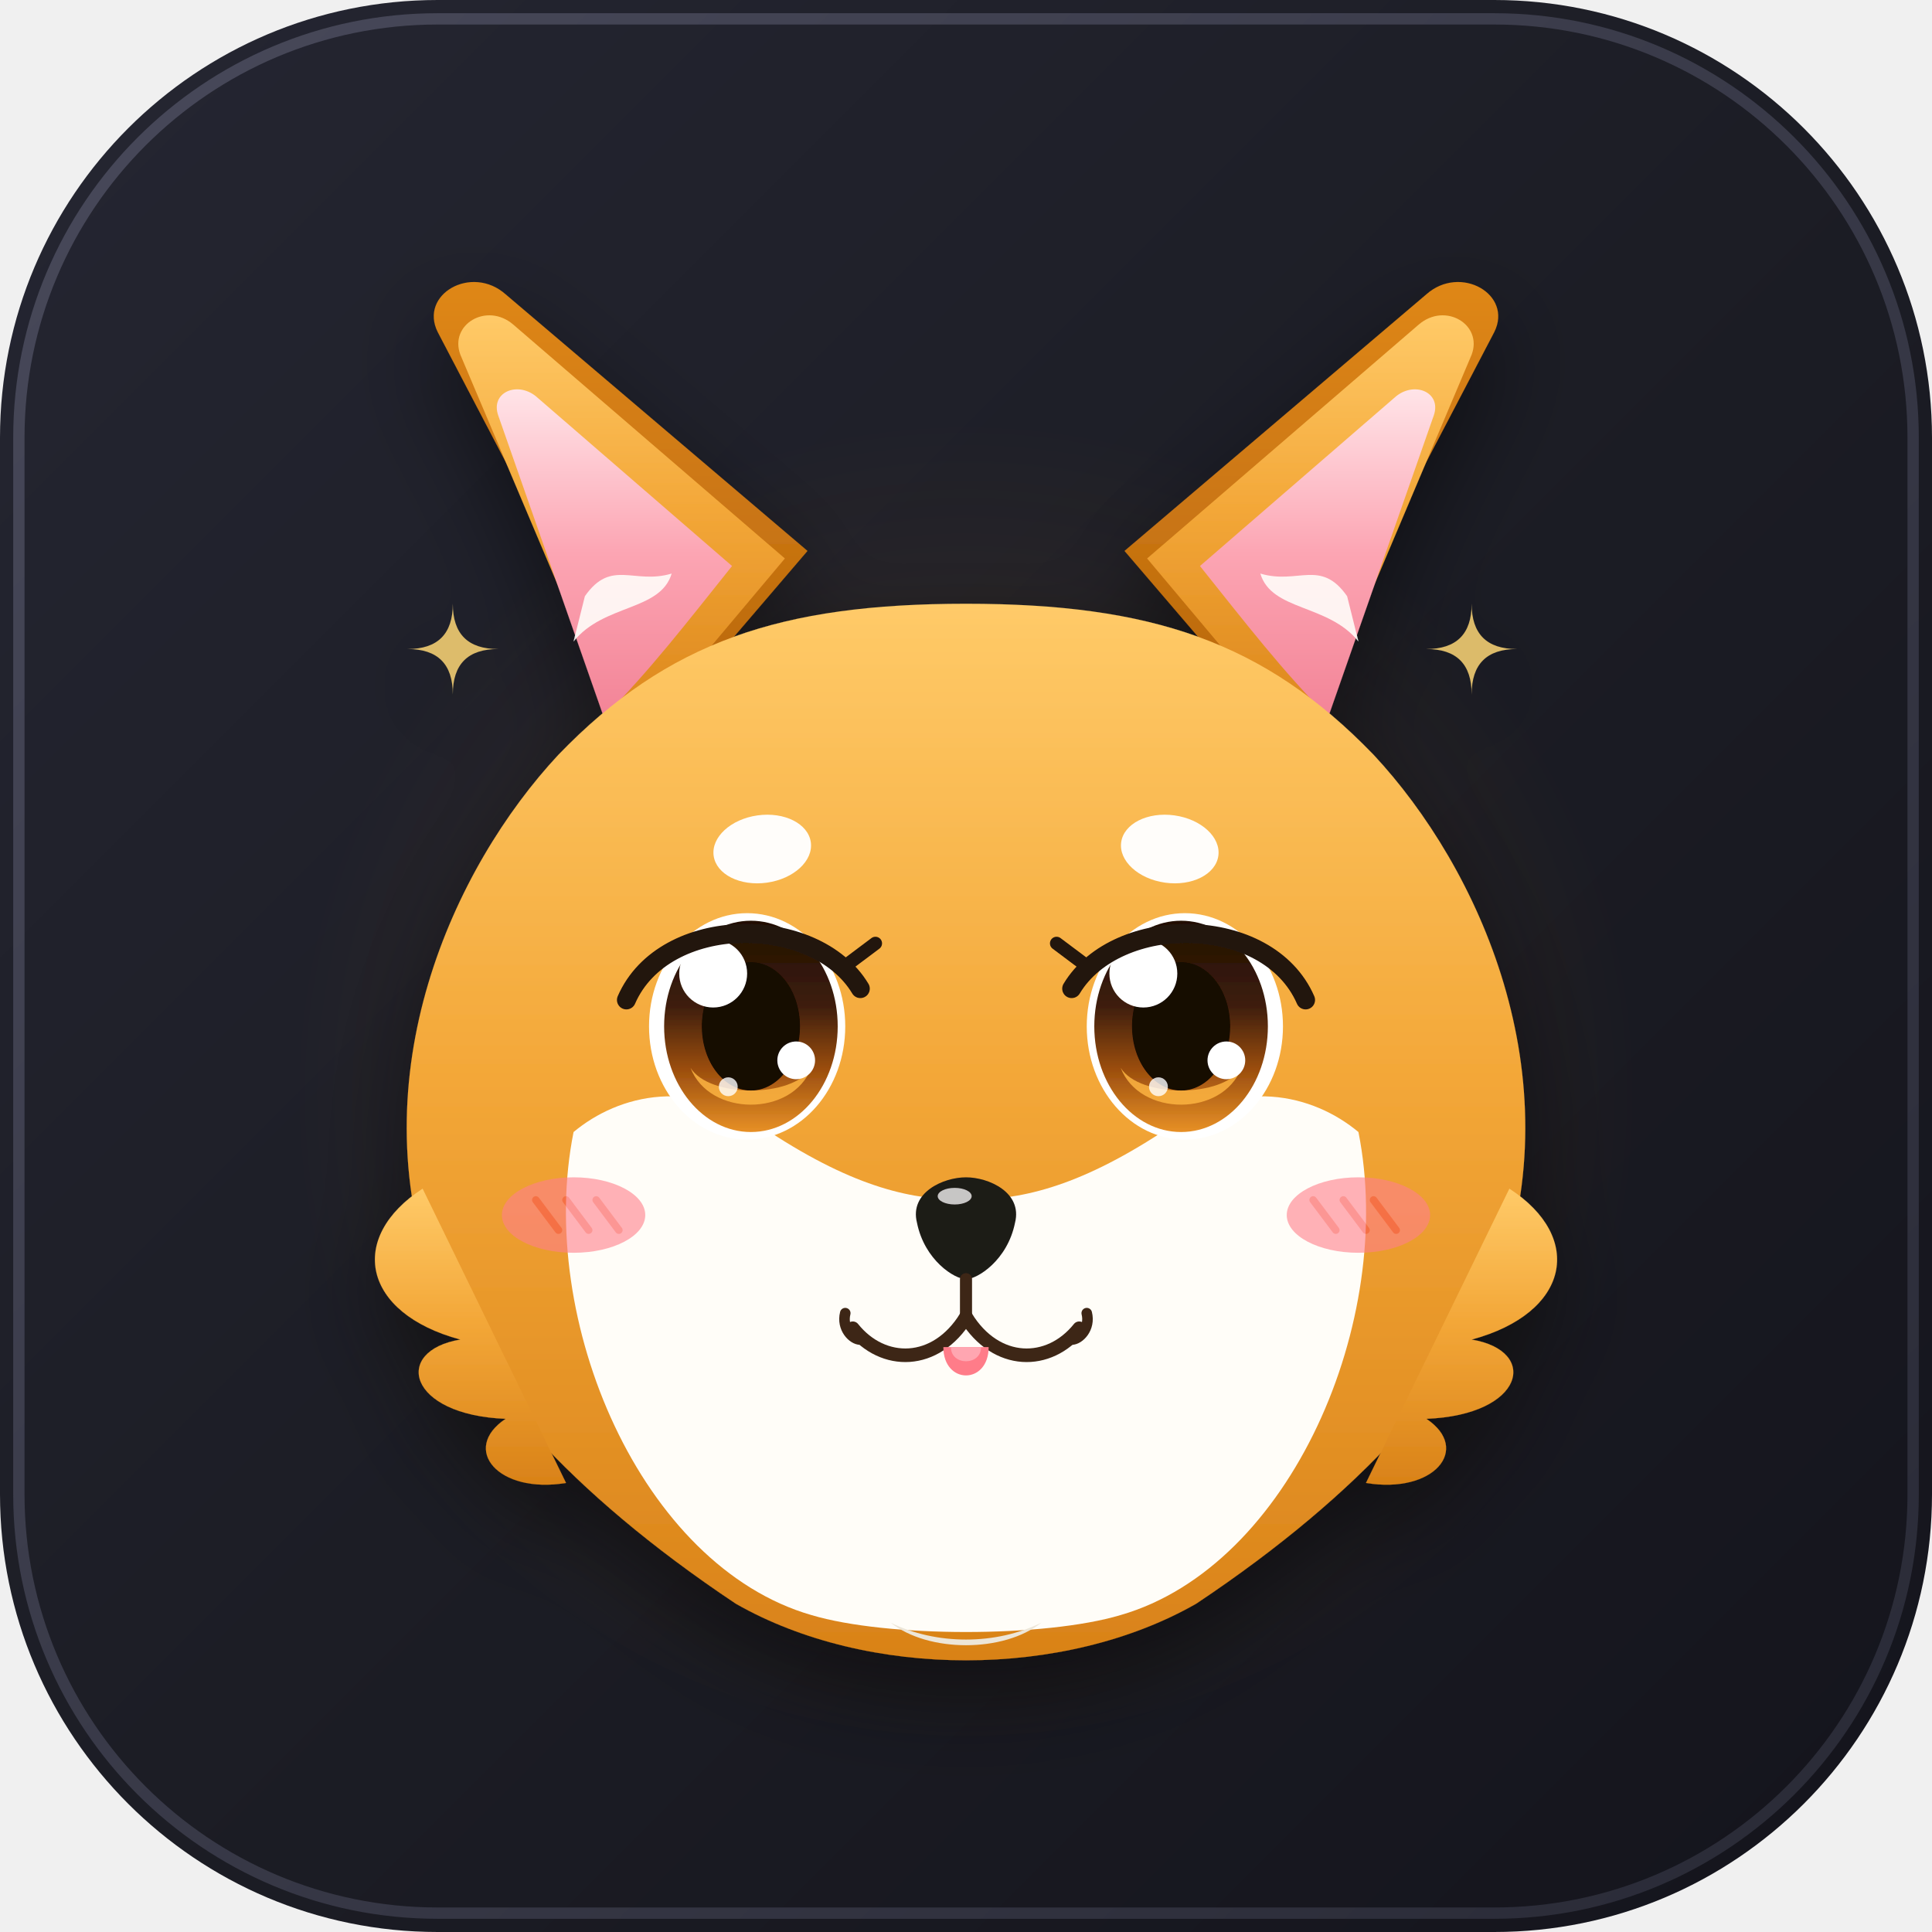
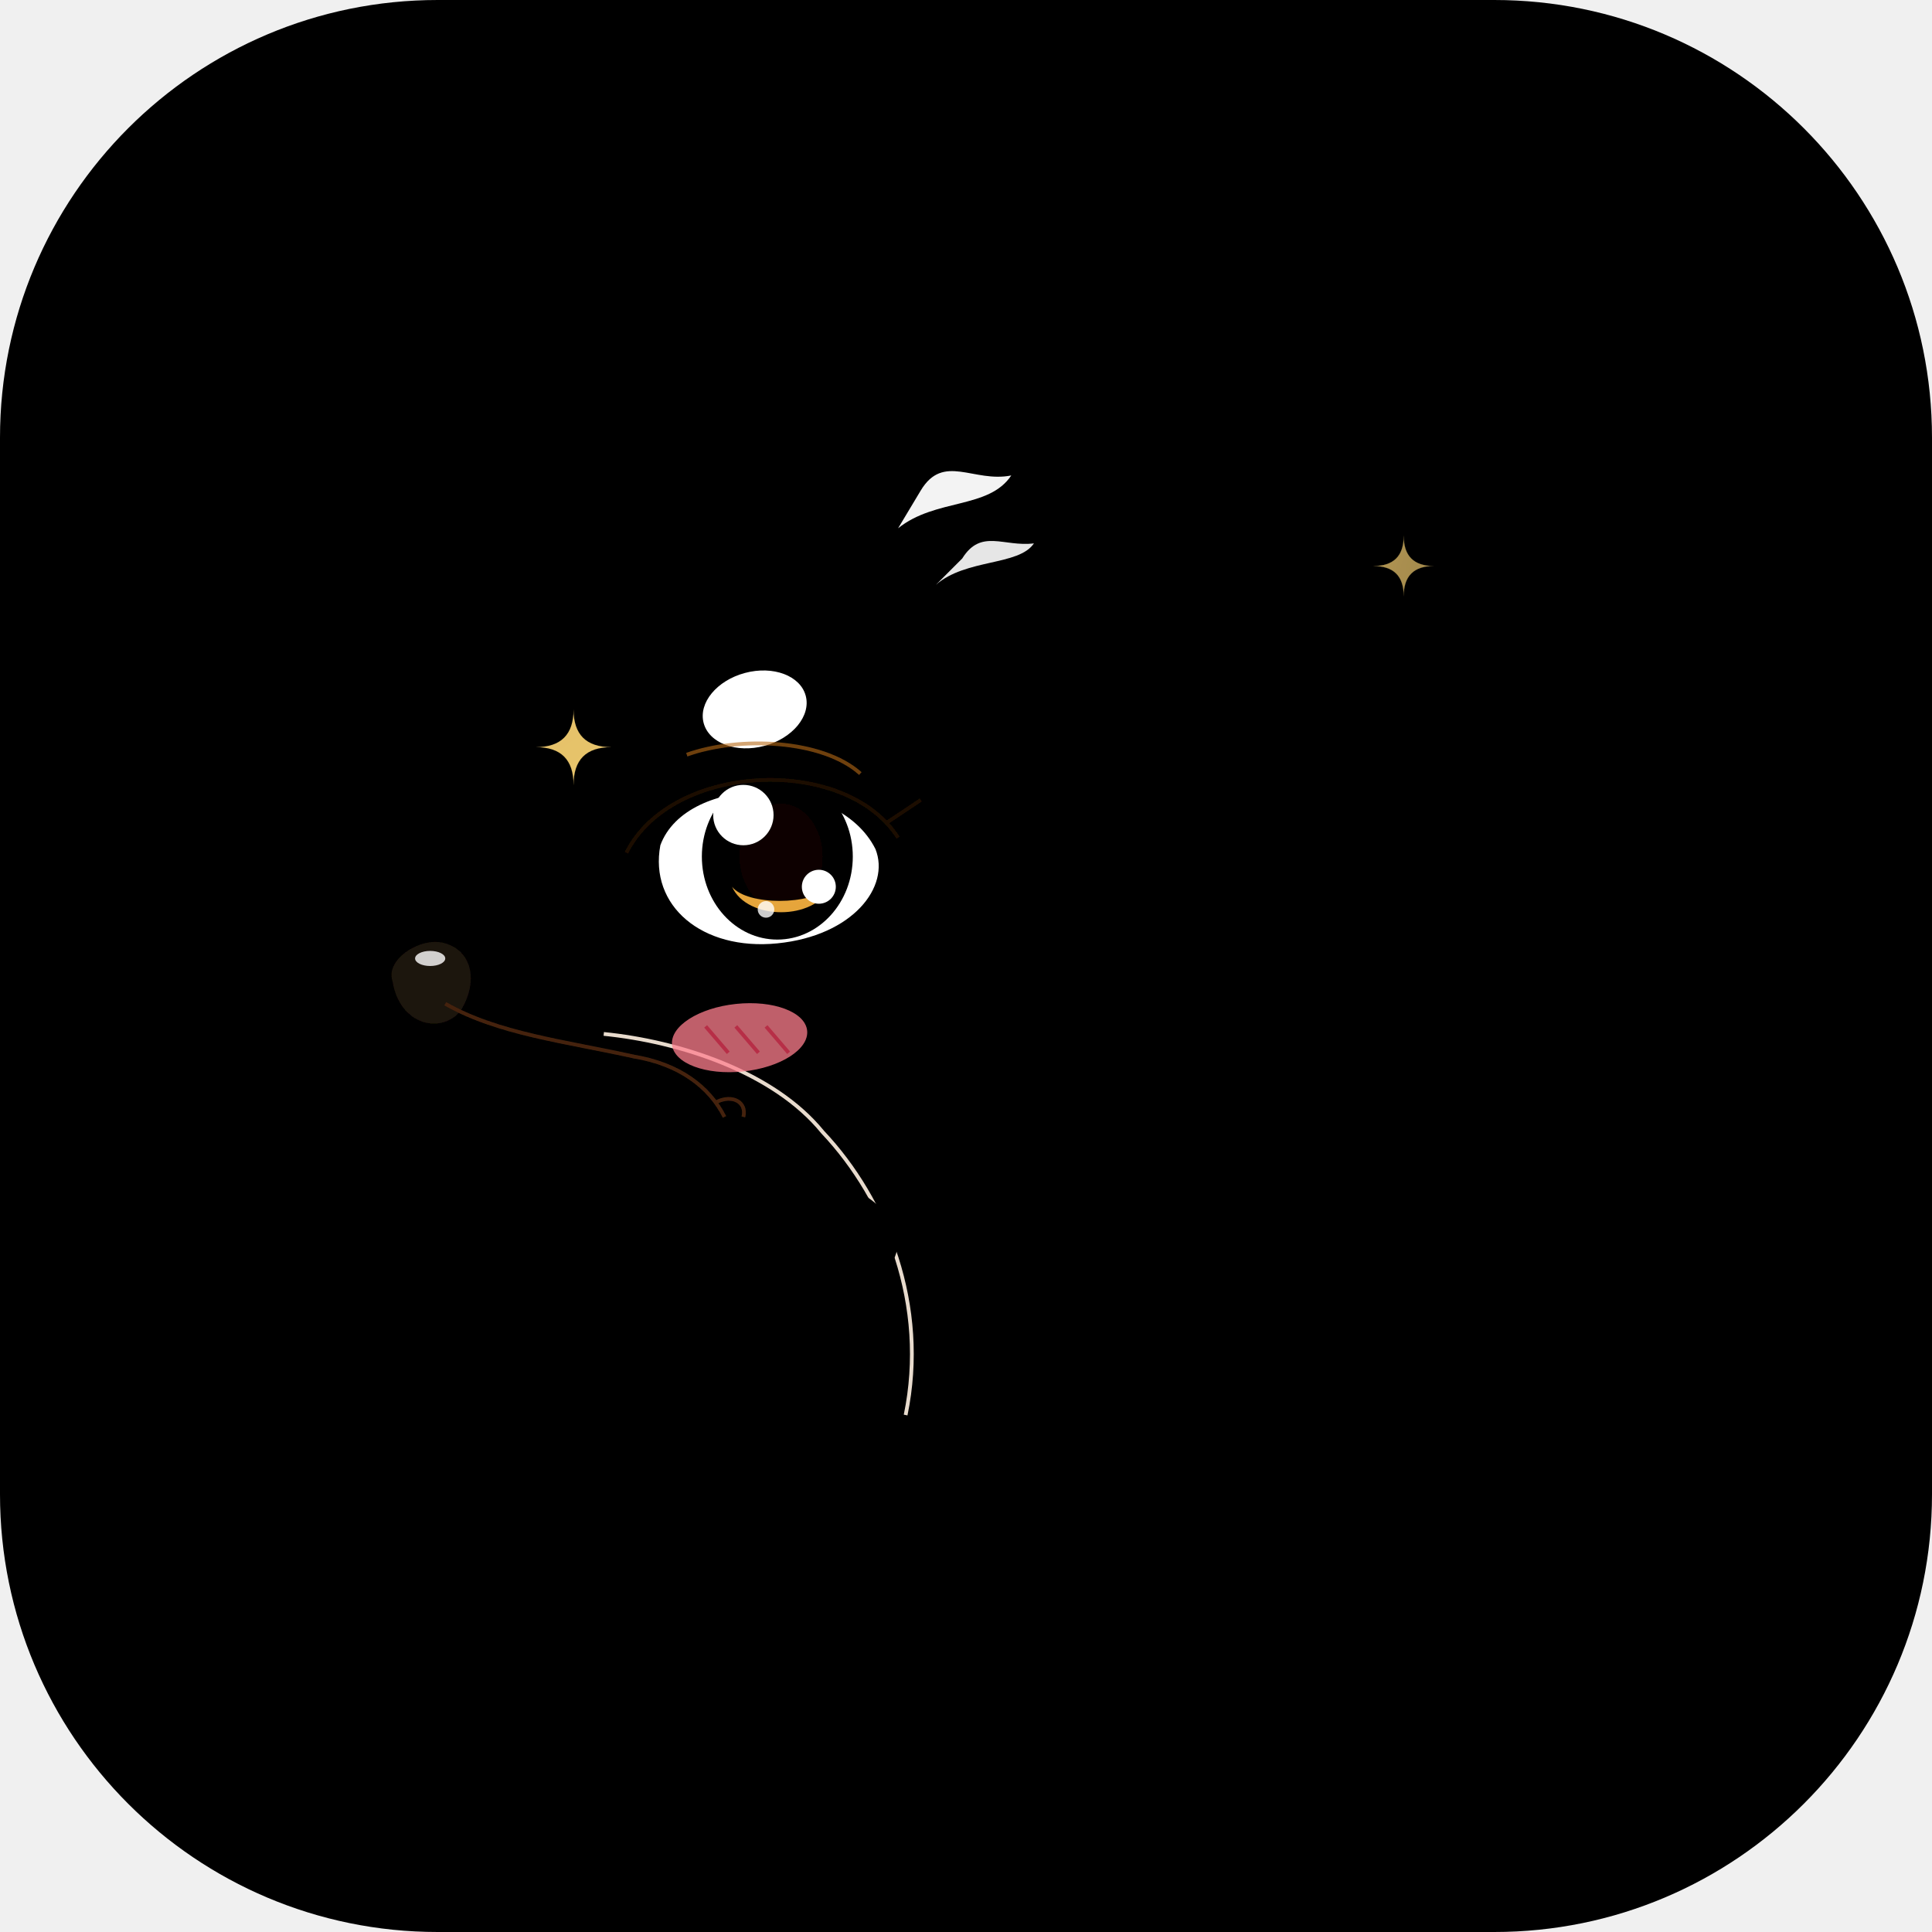
<svg xmlns="http://www.w3.org/2000/svg" viewBox="0 0 512 512" width="100%" height="100%">
  <defs>
    <linearGradient id="appBg" x1="0%" y1="0%" x2="100%" y2="100%">
-       <stop offset="0%" stop-color="#252632" />
-       <stop offset="50%" stop-color="#1c1d25" />
-       <stop offset="100%" stop-color="#14141c" />
+       <stop offset="0%" stopColor="#252632" />
+       <stop offset="50%" stopColor="#1b1c24" />
+       <stop offset="100%" stopColor="#12131a" />
    </linearGradient>
    <linearGradient id="bgBorder" x1="0%" y1="0%" x2="100%" y2="100%">
-       <stop offset="0%" stop-color="#48495a" />
-       <stop offset="100%" stop-color="#292a36" />
+       <stop offset="0%" stopColor="#4c4e61" />
+       <stop offset="100%" stopColor="#272834" />
    </linearGradient>
-     <radialGradient id="dogeHalo" cx="50%" cy="54%" r="48%">
-       <stop offset="0%" stop-color="#ffc043" stop-opacity="0.22" />
-       <stop offset="60%" stop-color="#ff9f1a" stop-opacity="0.06" />
-       <stop offset="100%" stop-color="#ff9f1a" stop-opacity="0" />
+     <radialGradient id="dogeHalo" cx="52%" cy="48%" r="48%">
+       <stop offset="0%" stopColor="#ffb938" stopOpacity="0.28" />
+       <stop offset="60%" stopColor="#f59e0b" stopOpacity="0.08" />
+       <stop offset="100%" stopColor="#f59e0b" stopOpacity="0" />
    </radialGradient>
-     <linearGradient id="shibaFur" x1="0%" y1="0%" x2="0%" y2="100%">
-       <stop offset="0%" stop-color="#ffca68" />
-       <stop offset="45%" stop-color="#f3a738" />
-       <stop offset="100%" stop-color="#d98218" />
+     <linearGradient id="shibaFur" x1="15%" y1="10%" x2="85%" y2="90%">
+       <stop offset="0%" stopColor="#ffd276" />
+       <stop offset="40%" stopColor="#f7ab35" />
+       <stop offset="100%" stopColor="#d97a15" />
    </linearGradient>
-     <linearGradient id="furDark" x1="0%" y1="0%" x2="0%" y2="100%">
-       <stop offset="0%" stop-color="#df8719" />
-       <stop offset="100%" stop-color="#b6650c" />
+     <linearGradient id="shibaFurDark" x1="0%" y1="0%" x2="0%" y2="100%">
+       <stop offset="0%" stopColor="#dc8216" />
+       <stop offset="100%" stopColor="#a95507" />
    </linearGradient>
-     <linearGradient id="earInner" x1="0%" y1="0%" x2="0%" y2="100%">
-       <stop offset="0%" stop-color="#ffe4e8" />
-       <stop offset="50%" stop-color="#fca5b3" />
-       <stop offset="100%" stop-color="#f38497" />
+     <linearGradient id="urajiroGrad" x1="0%" y1="0%" x2="100%" y2="100%">
+       <stop offset="0%" stopColor="#ffffff" />
+       <stop offset="85%" stopColor="#fff8ed" />
+       <stop offset="100%" stopColor="#faece0" />
    </linearGradient>
-     <linearGradient id="animeEyeIris" x1="0%" y1="0%" x2="0%" y2="100%">
-       <stop offset="0%" stop-color="#211005" />
-       <stop offset="40%" stop-color="#3d1d08" />
-       <stop offset="70%" stop-color="#9a4d0e" />
-       <stop offset="100%" stop-color="#e79026" />
+     <linearGradient id="earInner" x1="0%" y1="0%" x2="100%" y2="100%">
+       <stop offset="0%" stopColor="#ffe9ee" />
+       <stop offset="60%" stopColor="#fda4b5" />
+       <stop offset="100%" stopColor="#f07e92" />
    </linearGradient>
-     <filter id="dogeShadow" x="-10%" y="-10%" width="120%" height="125%">
-       <feDropShadow dx="0" dy="10" stdDeviation="12" flood-color="#000000" flood-opacity="0.45" />
+     <linearGradient id="sideEyeIris" x1="0%" y1="0%" x2="0%" y2="100%">
+       <stop offset="0%" stopColor="#1c0e04" />
+       <stop offset="35%" stopColor="#3d1b06" />
+       <stop offset="70%" stopColor="#9e4b09" />
+       <stop offset="100%" stopColor="#f29d2a" />
+     </linearGradient>
+     <filter id="dogeShadow" x="-10%" y="-10%" width="125%" height="125%">
+       <feDropShadow dx="-2" dy="12" stdDeviation="14" floodColor="#000000" floodOpacity="0.5" />
    </filter>
  </defs>
  <rect width="512" height="512" rx="116" fill="url(#appBg)" />
-   <rect width="502" height="502" x="5" y="5" rx="111" fill="none" stroke="url(#bgBorder)" stroke-width="3" />
-   <circle cx="256" cy="275" r="185" fill="url(#dogeHalo)" />
-   <g id="anime-doge-head" filter="url(#dogeShadow)">
-     <path d="M 172 195 L 116 88 C 111 78, 125 70, 134 78 L 214 146 Z" fill="url(#furDark)" />
-     <path d="M 166 198 L 122 94 C 119 86, 129 80, 136 86 L 208 148 Z" fill="url(#shibaFur)" />
-     <path d="M 160 190 L 132 110 C 130 104, 137 101, 142 105 L 194 150 C 182 165, 172 178, 160 190 Z" fill="url(#earInner)" />
-     <path d="M 152 170 C 160 160, 175 162, 178 152 C 168 155, 162 148, 155 158 Z" fill="#fffdfa" opacity="0.9" />
-     <path d="M 340 195 L 396 88 C 401 78, 387 70, 378 78 L 298 146 Z" fill="url(#furDark)" />
-     <path d="M 346 198 L 390 94 C 393 86, 383 80, 376 86 L 304 148 Z" fill="url(#shibaFur)" />
-     <path d="M 352 190 L 380 110 C 382 104, 375 101, 370 105 L 318 150 C 330 165, 340 178, 352 190 Z" fill="url(#earInner)" />
-     <path d="M 360 170 C 352 160, 337 162, 334 152 C 344 155, 350 148, 357 158 Z" fill="#fffdfa" opacity="0.9" />
-     <path d="M 148 200 C 120 230, 95 285, 115 340 C 125 365, 150 395, 195 425 C 230 445, 282 445, 317 425 C 362 395, 387 365, 397 340 C 417 285, 392 230, 364 200 C 335 170, 305 160, 256 160 C 207 160, 177 170, 148 200 Z" fill="url(#shibaFur)" />
-     <path d="M 112 315 C 92 328, 96 348, 122 355 C 104 358, 108 375, 134 376 C 122 384, 132 396, 150 393" fill="url(#shibaFur)" />
-     <path d="M 400 315 C 420 328, 416 348, 390 355 C 408 358, 404 375, 378 376 C 390 384, 380 396, 362 393" fill="url(#shibaFur)" />
-     <path d="M 152 300 C 142 350, 170 415, 215 428 C 235 434, 277 434, 297 428 C 342 415, 370 350, 360 300 C 348 290, 328 285, 308 300 C 285 315, 270 318, 256 318 C 242 318, 227 315, 204 300 C 184 285, 164 290, 152 300 Z" fill="#fffdf8" />
-     <path d="M 236 430 C 248 436, 264 436, 276 430 C 266 438, 246 438, 236 430 Z" fill="#ede6d8" />
-     <ellipse cx="202" cy="225" rx="13" ry="9" fill="#fffdfa" transform="rotate(-8 202 225)" />
-     <ellipse cx="310" cy="225" rx="13" ry="9" fill="#fffdfa" transform="rotate(8 310 225)" />
-     <g id="anime-left-eye">
-       <ellipse cx="198" cy="272" rx="26" ry="30" fill="#ffffff" />
-       <ellipse cx="199" cy="272" rx="23" ry="28" fill="url(#animeEyeIris)" />
-       <ellipse cx="199" cy="272" rx="13" ry="17" fill="#120803" />
-       <path d="M 183 283 C 188 296, 210 296, 215 283 C 210 291, 188 291, 183 283 Z" fill="#fdb441" opacity="0.85" />
-       <circle cx="189" cy="258" r="9" fill="#ffffff" />
-       <circle cx="211" cy="281" r="5" fill="#ffffff" />
-       <circle cx="193" cy="288" r="2.5" fill="#ffffff" opacity="0.8" />
-       <path d="M 166 265 C 176 242, 216 242, 228 262" stroke="#21120a" stroke-width="5" stroke-linecap="round" fill="none" />
-       <path d="M 224 256 L 232 250" stroke="#21120a" stroke-width="3.5" stroke-linecap="round" />
+   <rect width="502" height="502" x="5" y="5" rx="111" fill="none" stroke="url(#bgBorder)" strokeWidth="3.5" />
+   <circle cx="260" cy="256" r="185" fill="url(#dogeHalo)" />
+   <g id="side-profile-doge" filter="url(#dogeShadow)">
+     <g id="far-ear">
+       <path d="M 305 145 L 358 64 C 365 54, 380 64, 375 76 L 352 165 Z" fill="url(#shibaFurDark)" />
+       <path d="M 318 142 L 356 78 C 360 72, 368 76, 365 85 L 348 152 Z" fill="url(#earInner)" opacity="0.8" />
    </g>
-     <g id="anime-right-eye">
-       <ellipse cx="314" cy="272" rx="26" ry="30" fill="#ffffff" />
-       <ellipse cx="313" cy="272" rx="23" ry="28" fill="url(#animeEyeIris)" />
-       <ellipse cx="313" cy="272" rx="13" ry="17" fill="#120803" />
-       <path d="M 297 283 C 302 296, 324 296, 329 283 C 324 291, 302 291, 297 283 Z" fill="#fdb441" opacity="0.85" />
-       <circle cx="303" cy="258" r="9" fill="#ffffff" />
-       <circle cx="325" cy="281" r="5" fill="#ffffff" />
-       <circle cx="307" cy="288" r="2.5" fill="#ffffff" opacity="0.8" />
-       <path d="M 346 265 C 336 242, 296 242, 284 262" stroke="#21120a" stroke-width="5" stroke-linecap="round" fill="none" />
-       <path d="M 288 256 L 280 250" stroke="#21120a" stroke-width="3.5" stroke-linecap="round" />
+     <path d="M 235 158 C 210 162, 178 188, 160 216 C 146 238, 130 252, 114 260 C 105 264, 106 276, 115 281 C 126 288, 142 292, 158 293 C 142 308, 145 328, 162 334 C 180 340, 195 348, 202 364 C 216 398, 235 432, 252 445 C 285 450, 350 450, 385 440 C 395 410, 402 360, 396 315 C 390 260, 372 195, 335 165 C 300 140, 262 154, 235 158 Z" fill="url(#shibaFur)" />
+     <path d="M 390 295 C 404 312, 402 334, 386 348 C 400 362, 396 385, 380 398" fill="none" stroke="url(#shibaFurDark)" strokeWidth="6" strokeLinecap="round" opacity="0.4" />
+     <g id="near-ear">
+       <path d="M 226 166 L 236 62 C 239 48, 258 50, 264 64 L 298 165 Z" fill="url(#shibaFur)" />
+       <path d="M 258 58 L 298 165 L 286 168 L 250 68 Z" fill="url(#shibaFurDark)" opacity="0.6" />
+       <path d="M 238 158 L 246 80 C 248 72, 256 74, 258 82 L 282 158 Z" fill="url(#earInner)" />
+       <path d="M 238 140 C 248 132, 262 135, 268 126 C 258 128, 250 120, 244 130 Z" fill="#ffffff" opacity="0.95" />
+       <path d="M 248 155 C 256 148, 270 150, 274 144 C 266 145, 260 140, 255 148 Z" fill="#ffffff" opacity="0.9" />
    </g>
-     <g id="anime-blush" opacity="0.6">
-       <ellipse cx="152" cy="322" rx="19" ry="10" fill="#ff7f8a" />
-       <line x1="142" y1="318" x2="148" y2="326" stroke="#fa5252" stroke-width="2" stroke-linecap="round" />
-       <line x1="150" y1="318" x2="156" y2="326" stroke="#fa5252" stroke-width="2" stroke-linecap="round" />
-       <line x1="158" y1="318" x2="164" y2="326" stroke="#fa5252" stroke-width="2" stroke-linecap="round" />
-       <ellipse cx="360" cy="322" rx="19" ry="10" fill="#ff7f8a" />
-       <line x1="348" y1="318" x2="354" y2="326" stroke="#fa5252" stroke-width="2" stroke-linecap="round" />
-       <line x1="356" y1="318" x2="362" y2="326" stroke="#fa5252" stroke-width="2" stroke-linecap="round" />
-       <line x1="364" y1="318" x2="370" y2="326" stroke="#fa5252" stroke-width="2" stroke-linecap="round" />
+     <path d="M 114 266 C 125 268, 145 272, 160 274 C 178 276, 202 284, 218 300 C 236 318, 248 348, 240 375 C 232 402, 240 425, 252 445 L 215 440 C 192 418, 178 382, 168 352 C 158 340, 146 328, 144 312 C 130 306, 120 295, 114 280 Z" fill="url(#urajiroGrad)" />
+     <path d="M 160 274 C 180 276, 205 284, 218 300 C 235 318, 246 346, 240 375" fill="none" stroke="#e8dbcd" strokeWidth="3.5" strokeLinecap="round" />
+     <path d="M 226 315 C 240 322, 242 334, 230 340 C 242 346, 238 360, 224 362" fill="url(#urajiroGrad)" />
+     <ellipse cx="200" cy="188" rx="14" ry="10" fill="#ffffff" transform="rotate(-15 200 188)" />
+     <g id="anime-doge-side-eye">
+       <path d="M 175 224 C 182 205, 222 205, 232 225 C 236 235, 226 248, 206 250 C 186 252, 172 240, 175 224 Z" fill="#ffffff" />
+       <ellipse cx="206" cy="227" rx="20" ry="22" fill="url(#sideEyeIris)" />
+       <ellipse cx="207" cy="227" rx="11" ry="14" fill="#0f0502" />
+       <path d="M 194 235 C 198 244, 216 244, 220 235 C 215 240, 198 240, 194 235 Z" fill="#feb740" opacity="0.9" />
+       <circle cx="197" cy="216" r="8" fill="#ffffff" />
+       <circle cx="217" cy="235" r="4.5" fill="#ffffff" />
+       <circle cx="203" cy="241" r="2.2" fill="#ffffff" opacity="0.8" />
+       <path d="M 166 226 C 178 202, 224 200, 238 222" stroke="#1d0d05" strokeWidth="5.5" strokeLinecap="round" fill="none" />
+       <path d="M 235 218 L 244 212" stroke="#1d0d05" strokeWidth="4" strokeLinecap="round" />
+       <path d="M 182 200 C 196 195, 218 196, 228 205" stroke="#b86915" strokeWidth="2.5" strokeLinecap="round" fill="none" opacity="0.6" />
+     </g>
+     <g id="anime-blush" opacity="0.75">
+       <ellipse cx="196" cy="275" rx="18" ry="9" fill="#ff7f8f" transform="rotate(-6 196 275)" />
+       <line x1="187" y1="272" x2="193" y2="279" stroke="#f43f5e" strokeWidth="2.2" strokeLinecap="round" />
+       <line x1="195" y1="272" x2="201" y2="279" stroke="#f43f5e" strokeWidth="2.2" strokeLinecap="round" />
+       <line x1="203" y1="272" x2="209" y2="279" stroke="#f43f5e" strokeWidth="2.2" strokeLinecap="round" />
    </g>
    <g id="doge-nose">
-       <path d="M 243 324 C 241 316, 250 312, 256 312 C 262 312, 271 316, 269 324 C 267 334, 259 339, 256 339 C 253 339, 245 334, 243 324 Z" fill="#1f1a18" />
-       <ellipse cx="253" cy="317" rx="4.5" ry="2.2" fill="#ffffff" opacity="0.75" />
+       <path d="M 104 260 C 102 254, 112 248, 118 250 C 125 252, 127 260, 122 268 C 117 274, 106 272, 104 260 Z" fill="#1c120c" />
+       <ellipse cx="114" cy="254" rx="4" ry="2" fill="#ffffff" opacity="0.8" />
    </g>
    <g id="doge-mouth">
-       <line x1="256" y1="339" x2="256" y2="349" stroke="#3d2616" stroke-width="3.2" stroke-linecap="round" />
-       <path d="M 226 352 C 234 362, 248 362, 256 349 C 264 362, 278 362, 286 352" stroke="#3d2616" stroke-width="3.6" stroke-linecap="round" fill="none" />
-       <path d="M 224 348 C 223 352, 226 355, 228 355" stroke="#3d2616" stroke-width="2.8" stroke-linecap="round" fill="none" />
-       <path d="M 288 348 C 289 352, 286 355, 284 355" stroke="#3d2616" stroke-width="2.8" stroke-linecap="round" fill="none" />
-       <path d="M 250 357 C 250 367, 262 367, 262 357 Z" fill="#ff7b89" />
-       <path d="M 252 357 C 252 362, 260 362, 260 357 Z" fill="#ffa6b1" />
+       <path d="M 118 266 C 132 274, 150 276, 168 280 C 180 282, 188 288, 192 296" stroke="#452410" strokeWidth="3.6" strokeLinecap="round" fill="none" />
+       <path d="M 190 292 C 194 290, 198 292, 197 296" stroke="#452410" strokeWidth="3" strokeLinecap="round" fill="none" />
    </g>
-     <g fill="#fed776" opacity="0.85">
-       <path d="M 120 160 Q 120 172 108 172 Q 120 172 120 184 Q 120 172 132 172 Q 120 172 120 160 Z" />
-       <path d="M 390 160 Q 390 172 378 172 Q 390 172 390 184 Q 390 172 402 172 Q 390 172 390 160 Z" />
+     <g fill="#fed776" opacity="0.9">
+       <path d="M 152 188 Q 152 198 142 198 Q 152 198 152 208 Q 152 198 162 198 Q 152 198 152 188 Z" />
+       <path d="M 372 142 Q 372 150 364 150 Q 372 150 372 158 Q 372 150 380 150 Q 372 150 372 142 Z" opacity="0.7" />
    </g>
  </g>
</svg>
